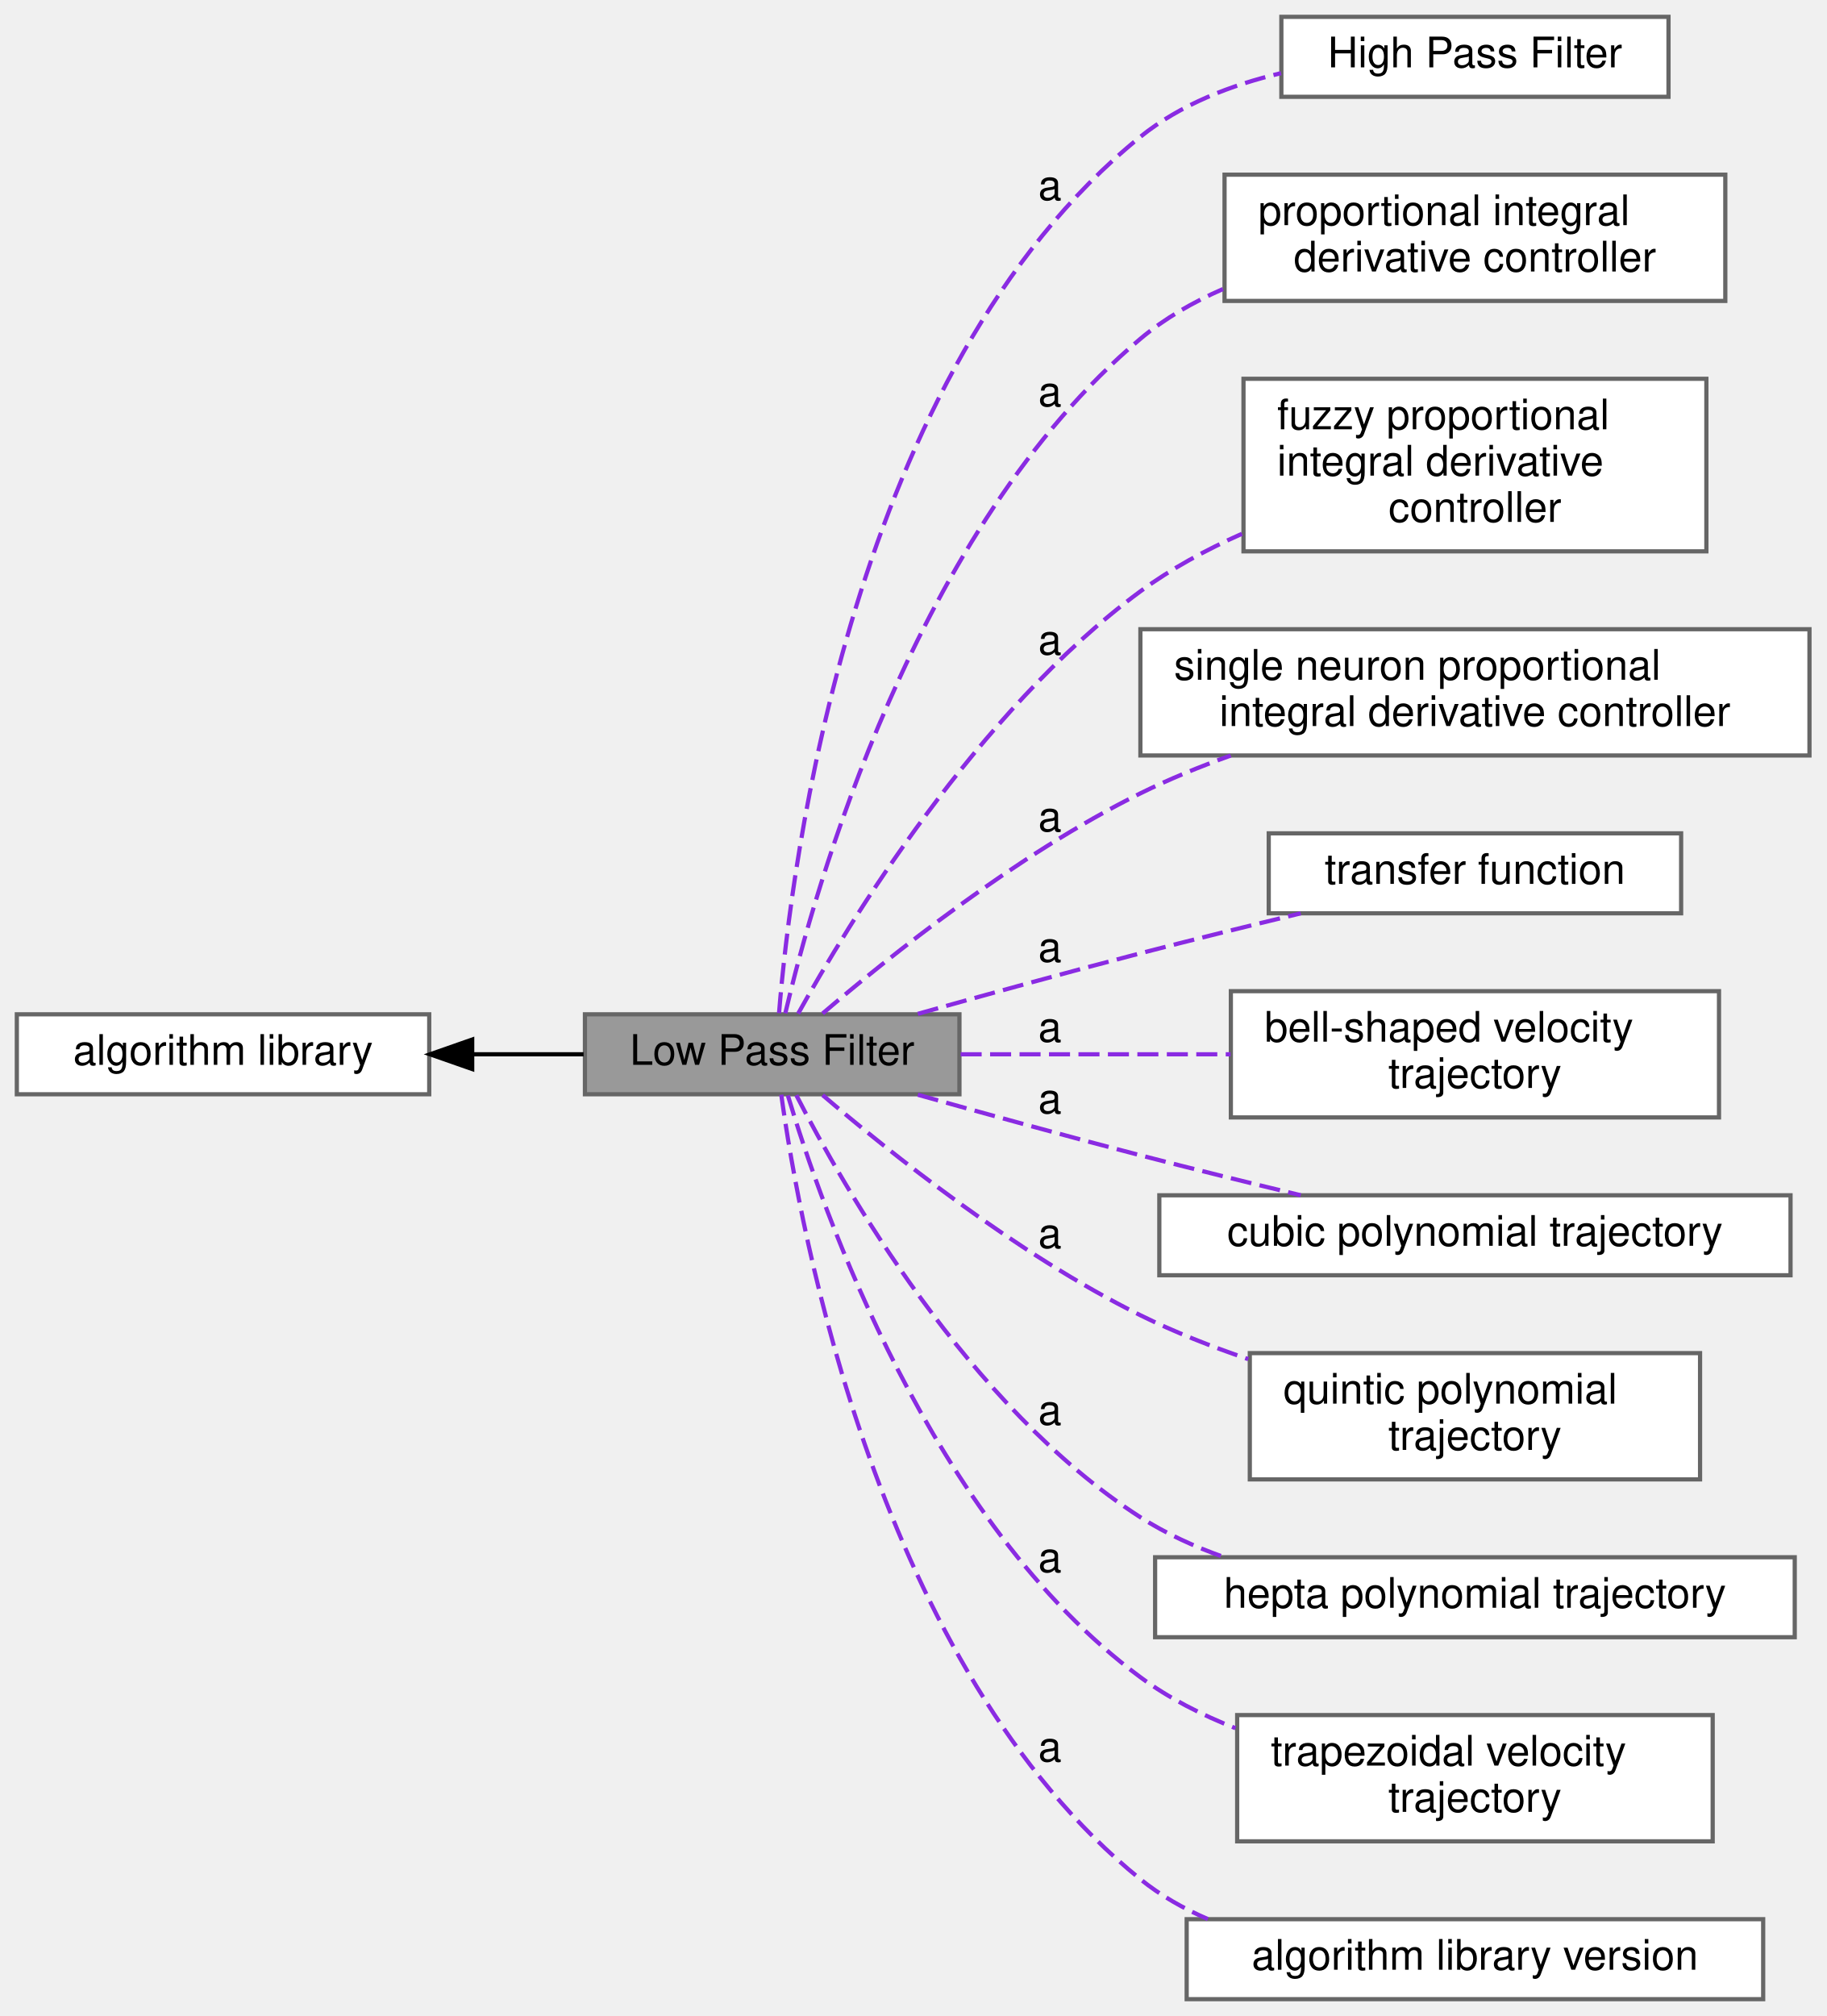
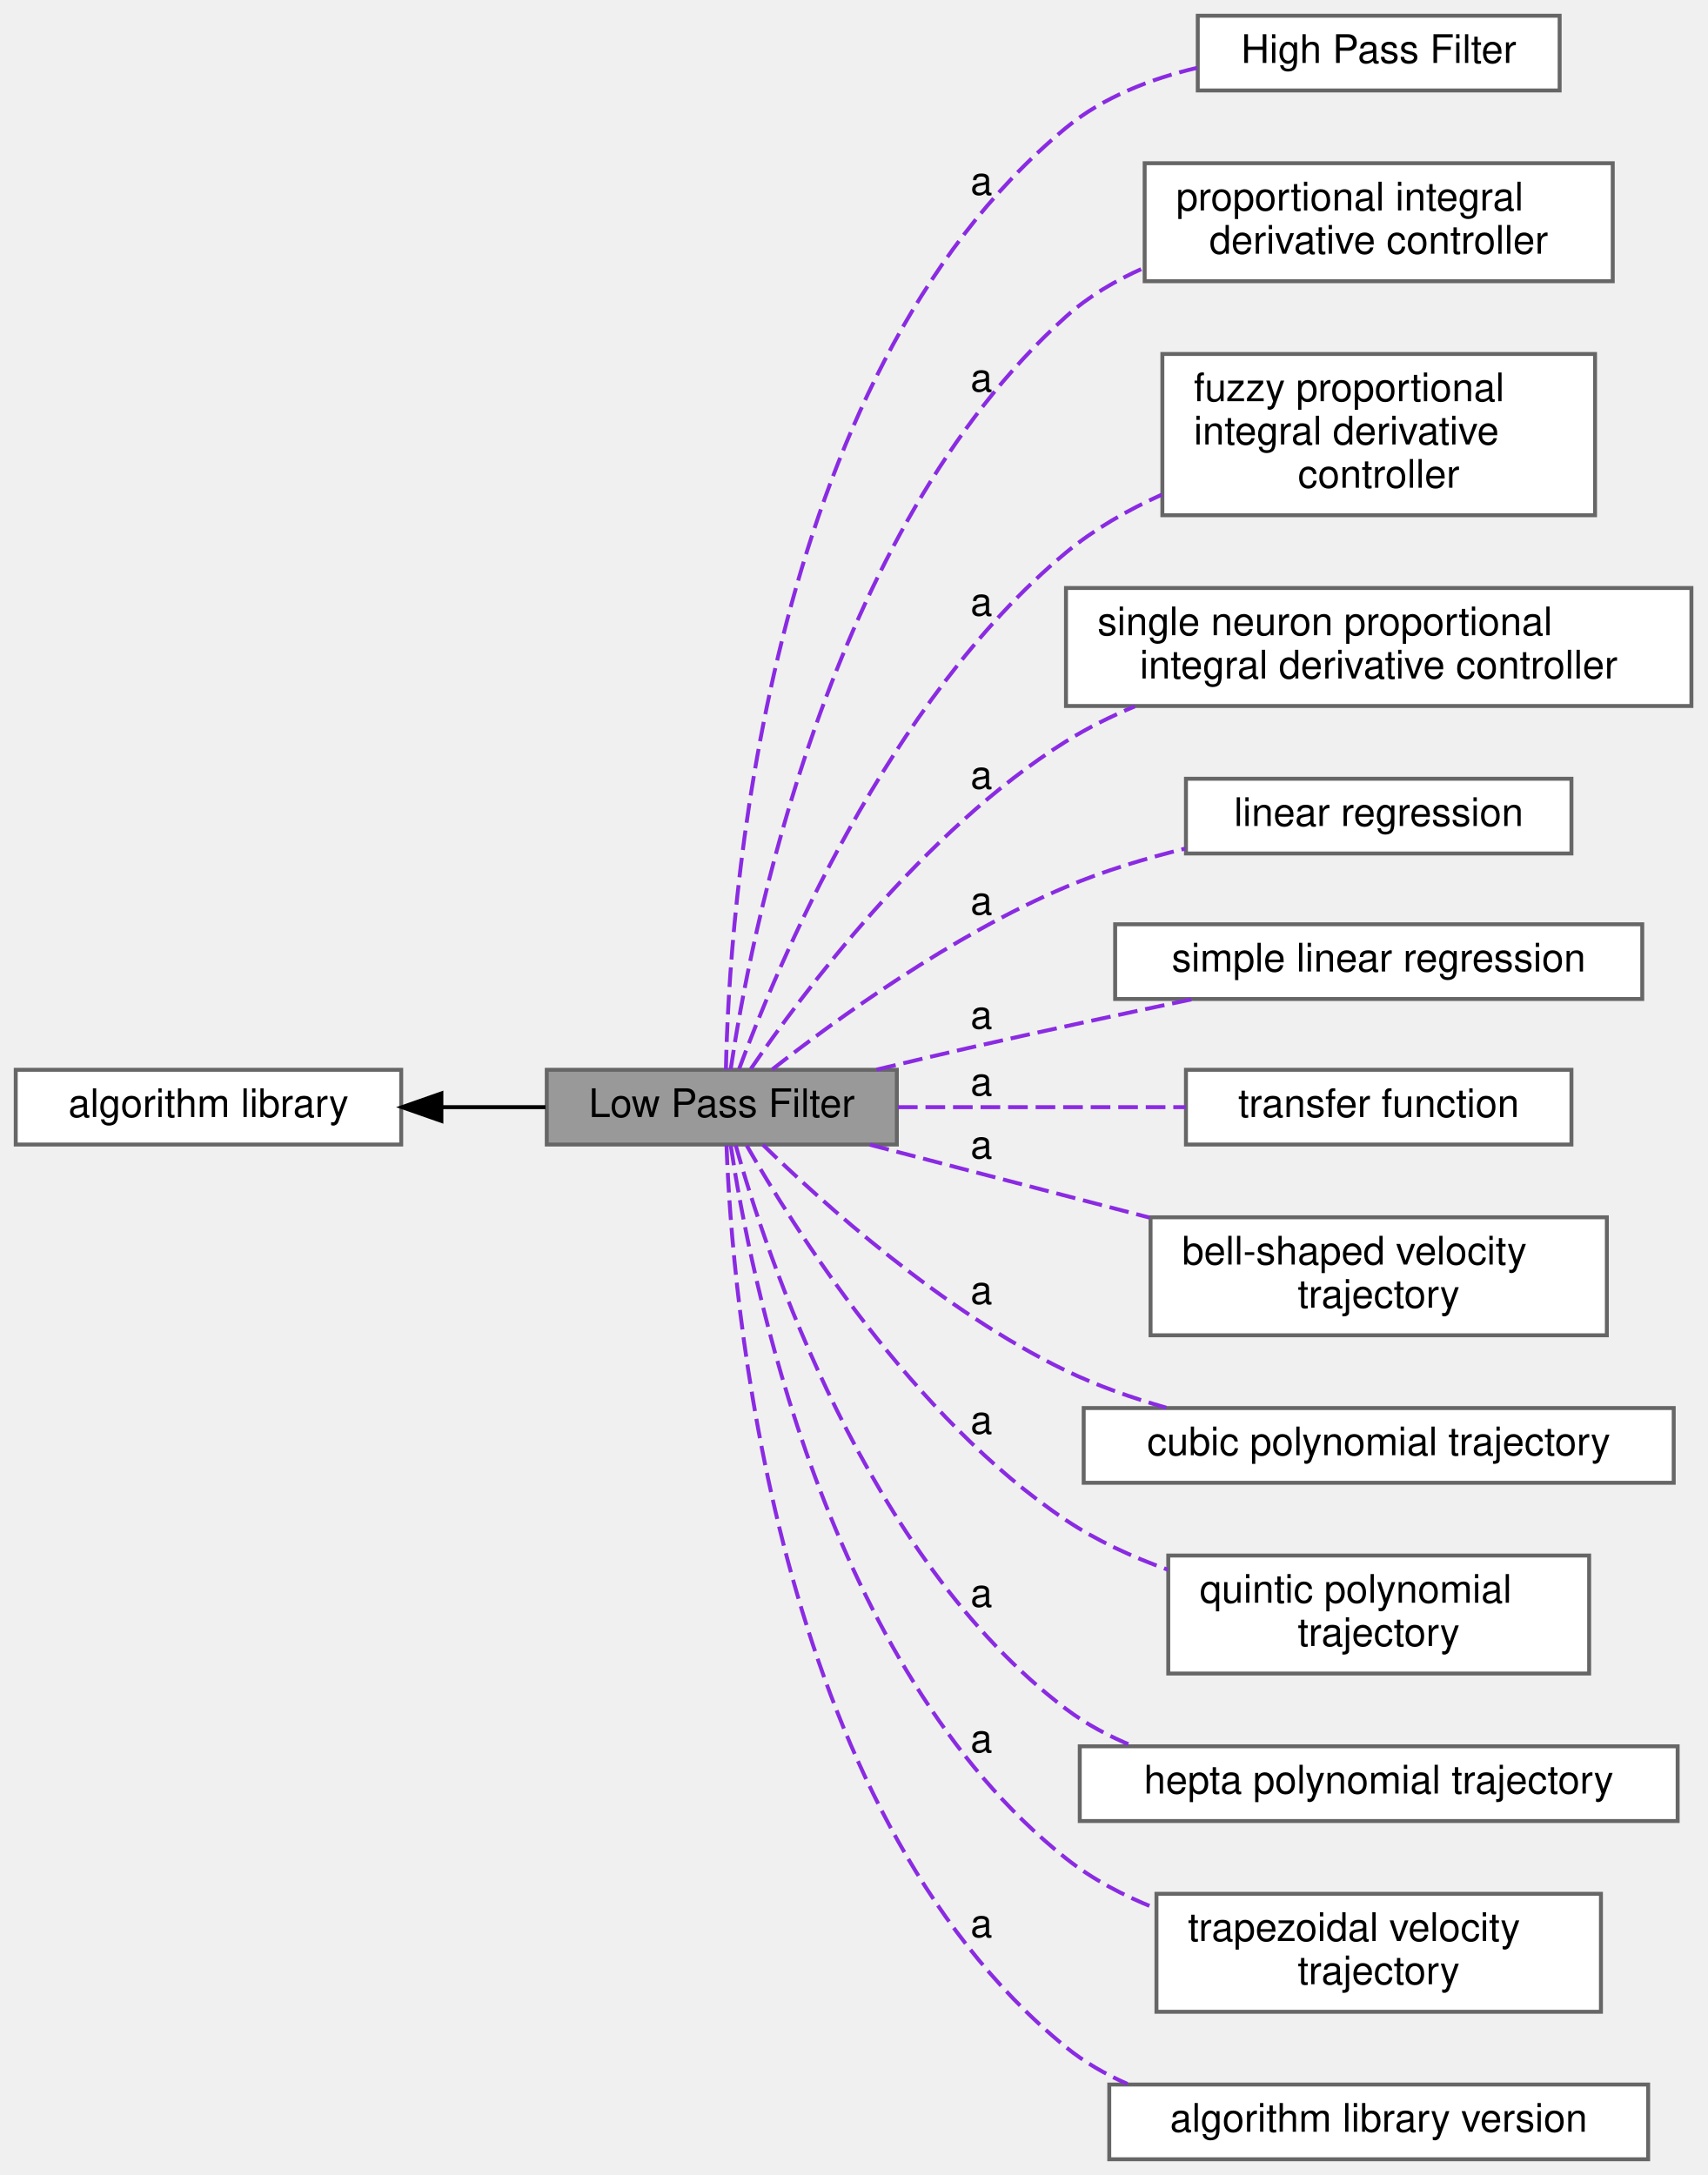
- <svg xmlns="http://www.w3.org/2000/svg" xmlns:xlink="http://www.w3.org/1999/xlink" width="434pt" height="479pt" viewBox="0.00 0.00 434.00 479.00">
-   <g id="graph0" class="graph" transform="scale(1 1) rotate(0) translate(4 475)">
+ <svg xmlns="http://www.w3.org/2000/svg" xmlns:xlink="http://www.w3.org/1999/xlink" width="434pt" height="553pt" viewBox="0.00 0.00 434.00 553.00">
+   <g id="graph0" class="graph" transform="scale(1 1) rotate(0) translate(4 549)">
    <g id="Node000003" class="node">
      <g id="a_Node000003">
        <a xlink:href="../../d5/d49/group__a__hpf.html" target="_top" xlink:title=" ">
-           <polygon fill="white" stroke="#666666" points="392.5,-471 300.5,-471 300.5,-452 392.5,-452 392.5,-471" />
-           <text text-anchor="middle" x="346.5" y="-459" font-family="Helvetica,sans-Serif" font-size="10.00">High Pass Filter</text>
+           <polygon fill="white" stroke="#666666" points="392.5,-545 300.5,-545 300.5,-526 392.5,-526 392.5,-545" />
+           <text text-anchor="middle" x="346.5" y="-533" font-family="Helvetica,sans-Serif" font-size="10.00">High Pass Filter</text>
        </a>
      </g>
    </g>
    <g id="Node000001" class="node">
      <g id="a_Node000001">
        <a xlink:title=" ">
-           <polygon fill="#999999" stroke="#666666" points="224,-234 135,-234 135,-215 224,-215 224,-234" />
-           <text text-anchor="middle" x="179.5" y="-222" font-family="Helvetica,sans-Serif" font-size="10.00">Low Pass Filter</text>
+           <polygon fill="#999999" stroke="#666666" points="224,-277 135,-277 135,-258 224,-258 224,-277" />
+           <text text-anchor="middle" x="179.5" y="-265" font-family="Helvetica,sans-Serif" font-size="10.00">Low Pass Filter</text>
        </a>
      </g>
    </g>
    <g id="edge2" class="edge">
-       <path fill="none" stroke="blueviolet" stroke-dasharray="5,2" d="M181.13,-234.27C183.92,-268.93 198.3,-386.94 267,-442.5 276.49,-450.17 288.59,-454.82 300.44,-457.62" />
-       <text text-anchor="middle" x="245.5" y="-427.5" font-family="Helvetica,sans-Serif" font-size="10.00">a</text>
+       <path fill="none" stroke="blueviolet" stroke-dasharray="5,2" d="M180.55,-277.08C181.29,-314.57 189.4,-452.35 267,-516.5 276.4,-524.27 288.48,-528.96 300.33,-531.75" />
+       <text text-anchor="middle" x="245.5" y="-499.5" font-family="Helvetica,sans-Serif" font-size="10.00">a</text>
    </g>
    <g id="Node000004" class="node">
      <g id="a_Node000004">
        <a xlink:href="../../dd/d81/group__a__pid.html" target="_top" xlink:title=" ">
-           <polygon fill="white" stroke="#666666" points="406,-433.5 287,-433.5 287,-403.5 406,-403.5 406,-433.5" />
-           <text text-anchor="start" x="295" y="-421.5" font-family="Helvetica,sans-Serif" font-size="10.00">proportional integral</text>
-           <text text-anchor="middle" x="346.5" y="-410.5" font-family="Helvetica,sans-Serif" font-size="10.00"> derivative controller</text>
+           <polygon fill="white" stroke="#666666" points="406,-507.5 287,-507.5 287,-477.5 406,-477.5 406,-507.5" />
+           <text text-anchor="start" x="295" y="-495.5" font-family="Helvetica,sans-Serif" font-size="10.00">proportional integral</text>
+           <text text-anchor="middle" x="346.5" y="-484.5" font-family="Helvetica,sans-Serif" font-size="10.00"> derivative controller</text>
        </a>
      </g>
    </g>
    <g id="edge3" class="edge">
-       <path fill="none" stroke="blueviolet" stroke-dasharray="5,2" d="M182.62,-234.25C189.42,-263.22 213.49,-349.57 267,-394.5 272.78,-399.36 279.54,-403.23 286.61,-406.32" />
-       <text text-anchor="middle" x="245.5" y="-378.5" font-family="Helvetica,sans-Serif" font-size="10.00">a</text>
+       <path fill="none" stroke="blueviolet" stroke-dasharray="5,2" d="M181.76,-277.12C186.5,-309.27 206.17,-414 267,-468.5 272.73,-473.64 279.54,-477.67 286.71,-480.84" />
+       <text text-anchor="middle" x="245.5" y="-449.5" font-family="Helvetica,sans-Serif" font-size="10.00">a</text>
    </g>
    <g id="Node000005" class="node">
      <g id="a_Node000005">
        <a xlink:href="../../d9/da5/group__a__pid__fuzzy.html" target="_top" xlink:title=" ">
-           <polygon fill="white" stroke="#666666" points="401.5,-385 291.5,-385 291.5,-344 401.5,-344 401.5,-385" />
-           <text text-anchor="start" x="299.5" y="-373" font-family="Helvetica,sans-Serif" font-size="10.00">fuzzy proportional</text>
-           <text text-anchor="start" x="299.5" y="-362" font-family="Helvetica,sans-Serif" font-size="10.00"> integral derivative</text>
-           <text text-anchor="middle" x="346.5" y="-351" font-family="Helvetica,sans-Serif" font-size="10.00"> controller</text>
+           <polygon fill="white" stroke="#666666" points="401.5,-459 291.5,-459 291.5,-418 401.5,-418 401.5,-459" />
+           <text text-anchor="start" x="299.5" y="-447" font-family="Helvetica,sans-Serif" font-size="10.00">fuzzy proportional</text>
+           <text text-anchor="start" x="299.5" y="-436" font-family="Helvetica,sans-Serif" font-size="10.00"> integral derivative</text>
+           <text text-anchor="middle" x="346.5" y="-425" font-family="Helvetica,sans-Serif" font-size="10.00"> controller</text>
        </a>
      </g>
    </g>
    <g id="edge4" class="edge">
-       <path fill="none" stroke="blueviolet" stroke-dasharray="5,2" d="M185.67,-234.17C197.4,-255.27 228.07,-305.83 267,-334.5 274.28,-339.86 282.64,-344.39 291.13,-348.17" />
-       <text text-anchor="middle" x="245.5" y="-319.5" font-family="Helvetica,sans-Serif" font-size="10.00">a</text>
+       <path fill="none" stroke="blueviolet" stroke-dasharray="5,2" d="M183.9,-277.21C193.21,-302.44 221.48,-370.72 267,-408.5 274.18,-414.46 282.68,-419.32 291.39,-423.25" />
+       <text text-anchor="middle" x="245.5" y="-392.5" font-family="Helvetica,sans-Serif" font-size="10.00">a</text>
    </g>
    <g id="Node000006" class="node">
      <g id="a_Node000006">
        <a xlink:href="../../d1/da2/group__a__pid__neuro.html" target="_top" xlink:title=" ">
-           <polygon fill="white" stroke="#666666" points="426,-325.5 267,-325.5 267,-295.5 426,-295.5 426,-325.5" />
-           <text text-anchor="start" x="275" y="-313.5" font-family="Helvetica,sans-Serif" font-size="10.00">single neuron proportional</text>
-           <text text-anchor="middle" x="346.5" y="-302.5" font-family="Helvetica,sans-Serif" font-size="10.00"> integral derivative controller</text>
+           <polygon fill="white" stroke="#666666" points="426,-399.5 267,-399.5 267,-369.5 426,-369.5 426,-399.5" />
+           <text text-anchor="start" x="275" y="-387.5" font-family="Helvetica,sans-Serif" font-size="10.00">single neuron proportional</text>
+           <text text-anchor="middle" x="346.5" y="-376.5" font-family="Helvetica,sans-Serif" font-size="10.00"> integral derivative controller</text>
        </a>
      </g>
    </g>
    <g id="edge5" class="edge">
-       <path fill="none" stroke="blueviolet" stroke-dasharray="5,2" d="M191.49,-234.2C207.22,-247.64 237.52,-271.92 267,-286.5 273.77,-289.85 281.1,-292.84 288.47,-295.48" />
-       <text text-anchor="middle" x="245.5" y="-277.5" font-family="Helvetica,sans-Serif" font-size="10.00">a</text>
+       <path fill="none" stroke="blueviolet" stroke-dasharray="5,2" d="M186.88,-277.23C199.76,-296.1 230.74,-337.81 267,-360.5 272.44,-363.9 278.39,-366.85 284.5,-369.4" />
+       <text text-anchor="middle" x="245.5" y="-348.5" font-family="Helvetica,sans-Serif" font-size="10.00">a</text>
    </g>
    <g id="Node000007" class="node">
      <g id="a_Node000007">
+         <a xlink:href="../../d8/d67/group__a__regress__linear.html" target="_top" xlink:title=" ">
+           <polygon fill="white" stroke="#666666" points="395.5,-351 297.5,-351 297.5,-332 395.5,-332 395.5,-351" />
+           <text text-anchor="middle" x="346.5" y="-339" font-family="Helvetica,sans-Serif" font-size="10.00">linear regression</text>
+         </a>
+       </g>
+     </g>
+     <g id="edge6" class="edge">
+       <path fill="none" stroke="blueviolet" stroke-dasharray="5,2" d="M192.34,-277.11C208.33,-289.62 238.16,-311.31 267,-323.5 276.53,-327.53 287.11,-330.73 297.34,-333.25" />
+       <text text-anchor="middle" x="245.5" y="-316.5" font-family="Helvetica,sans-Serif" font-size="10.00">a</text>
+     </g>
+     <g id="Node000008" class="node">
+       <g id="a_Node000008">
+         <a xlink:href="../../d9/ddc/group__a__regress__simple.html" target="_top" xlink:title=" ">
+           <polygon fill="white" stroke="#666666" points="413.5,-314 279.5,-314 279.5,-295 413.5,-295 413.5,-314" />
+           <text text-anchor="middle" x="346.5" y="-302" font-family="Helvetica,sans-Serif" font-size="10.00">simple linear regression</text>
+         </a>
+       </g>
+     </g>
+     <g id="edge7" class="edge">
+       <path fill="none" stroke="blueviolet" stroke-dasharray="5,2" d="M218.84,-277.04C226.5,-278.89 234.5,-280.79 242,-282.5 260.72,-286.77 281.4,-291.22 299.32,-294.99" />
+       <text text-anchor="middle" x="245.5" y="-287.5" font-family="Helvetica,sans-Serif" font-size="10.00">a</text>
+     </g>
+     <g id="Node000009" class="node">
+       <g id="a_Node000009">
        <a xlink:href="../../dd/dce/group__a__tf.html" target="_top" xlink:title=" ">
          <polygon fill="white" stroke="#666666" points="395.5,-277 297.5,-277 297.5,-258 395.5,-258 395.5,-277" />
          <text text-anchor="middle" x="346.5" y="-265" font-family="Helvetica,sans-Serif" font-size="10.00">transfer function</text>
        </a>
      </g>
    </g>
-     <g id="edge6" class="edge">
-       <path fill="none" stroke="blueviolet" stroke-dasharray="5,2" d="M214.11,-234.11C230.1,-238.6 249.5,-243.96 267,-248.5 279.35,-251.71 292.84,-255.03 305.1,-257.99" />
-       <text text-anchor="middle" x="245.5" y="-246.5" font-family="Helvetica,sans-Serif" font-size="10.00">a</text>
+     <g id="edge8" class="edge">
+       <path fill="none" stroke="blueviolet" stroke-dasharray="5,2" d="M224.28,-267.5C246.82,-267.5 274.33,-267.5 297.45,-267.5" />
+       <text text-anchor="middle" x="245.5" y="-270.5" font-family="Helvetica,sans-Serif" font-size="10.00">a</text>
    </g>
-     <g id="Node000008" class="node">
-       <g id="a_Node000008">
+     <g id="Node000010" class="node">
+       <g id="a_Node000010">
        <a xlink:href="../../d1/d83/group__a__trajbell.html" target="_top" xlink:title=" ">
          <polygon fill="white" stroke="#666666" points="404.5,-239.5 288.5,-239.5 288.5,-209.5 404.5,-209.5 404.5,-239.5" />
          <text text-anchor="start" x="296.5" y="-227.5" font-family="Helvetica,sans-Serif" font-size="10.00">bell-shaped velocity</text>
          <text text-anchor="middle" x="346.5" y="-216.5" font-family="Helvetica,sans-Serif" font-size="10.00"> trajectory</text>
        </a>
      </g>
    </g>
-     <g id="edge7" class="edge">
-       <path fill="none" stroke="blueviolet" stroke-dasharray="5,2" d="M224.28,-224.5C243.95,-224.5 267.42,-224.5 288.44,-224.5" />
-       <text text-anchor="middle" x="245.5" y="-227.5" font-family="Helvetica,sans-Serif" font-size="10.00">a</text>
+     <g id="edge9" class="edge">
+       <path fill="none" stroke="blueviolet" stroke-dasharray="5,2" d="M217.12,-257.96C238.01,-252.51 264.65,-245.57 288.24,-239.42" />
+       <text text-anchor="middle" x="245.5" y="-254.5" font-family="Helvetica,sans-Serif" font-size="10.00">a</text>
    </g>
-     <g id="Node000009" class="node">
-       <g id="a_Node000009">
+     <g id="Node000011" class="node">
+       <g id="a_Node000011">
        <a xlink:href="../../d3/d60/group__a__trajpoly3.html" target="_top" xlink:title=" ">
          <polygon fill="white" stroke="#666666" points="421.5,-191 271.5,-191 271.5,-172 421.5,-172 421.5,-191" />
          <text text-anchor="middle" x="346.5" y="-179" font-family="Helvetica,sans-Serif" font-size="10.00">cubic polynomial trajectory</text>
        </a>
      </g>
    </g>
-     <g id="edge8" class="edge">
-       <path fill="none" stroke="blueviolet" stroke-dasharray="5,2" d="M214.11,-214.89C230.1,-210.4 249.5,-205.04 267,-200.5 279.35,-197.29 292.84,-193.97 305.1,-191.01" />
-       <text text-anchor="middle" x="245.5" y="-210.5" font-family="Helvetica,sans-Serif" font-size="10.00">a</text>
+     <g id="edge10" class="edge">
+       <path fill="none" stroke="blueviolet" stroke-dasharray="5,2" d="M189.95,-257.94C204.93,-243.33 235.67,-215.57 267,-200.5 274.96,-196.67 283.76,-193.58 292.5,-191.09" />
+       <text text-anchor="middle" x="245.5" y="-217.5" font-family="Helvetica,sans-Serif" font-size="10.00">a</text>
    </g>
-     <g id="Node000010" class="node">
-       <g id="a_Node000010">
+     <g id="Node000012" class="node">
+       <g id="a_Node000012">
        <a xlink:href="../../d6/dfe/group__a__trajpoly5.html" target="_top" xlink:title=" ">
          <polygon fill="white" stroke="#666666" points="400,-153.5 293,-153.5 293,-123.5 400,-123.5 400,-153.5" />
          <text text-anchor="start" x="301" y="-141.5" font-family="Helvetica,sans-Serif" font-size="10.00">quintic polynomial</text>
          <text text-anchor="middle" x="346.5" y="-130.5" font-family="Helvetica,sans-Serif" font-size="10.00"> trajectory</text>
        </a>
      </g>
    </g>
-     <g id="edge9" class="edge">
-       <path fill="none" stroke="blueviolet" stroke-dasharray="5,2" d="M191.49,-214.8C207.22,-201.36 237.52,-177.08 267,-162.5 275.05,-158.52 283.89,-155.05 292.64,-152.07" />
-       <text text-anchor="middle" x="245.5" y="-178.5" font-family="Helvetica,sans-Serif" font-size="10.00">a</text>
+     <g id="edge11" class="edge">
+       <path fill="none" stroke="blueviolet" stroke-dasharray="5,2" d="M185.82,-257.77C197.64,-237.09 228.12,-188.49 267,-162.5 274.82,-157.27 283.83,-153.15 292.89,-149.9" />
+       <text text-anchor="middle" x="245.5" y="-184.5" font-family="Helvetica,sans-Serif" font-size="10.00">a</text>
    </g>
-     <g id="Node000011" class="node">
-       <g id="a_Node000011">
+     <g id="Node000013" class="node">
+       <g id="a_Node000013">
        <a xlink:href="../../df/d82/group__a__trajpoly7.html" target="_top" xlink:title=" ">
          <polygon fill="white" stroke="#666666" points="422.5,-105 270.5,-105 270.5,-86 422.5,-86 422.5,-105" />
          <text text-anchor="middle" x="346.5" y="-93" font-family="Helvetica,sans-Serif" font-size="10.00">hepta polynomial trajectory</text>
        </a>
      </g>
    </g>
-     <g id="edge10" class="edge">
-       <path fill="none" stroke="blueviolet" stroke-dasharray="5,2" d="M185.24,-214.78C196.32,-193.13 226.12,-140.76 267,-114.5 273.02,-110.64 279.75,-107.56 286.68,-105.1" />
-       <text text-anchor="middle" x="245.5" y="-136.5" font-family="Helvetica,sans-Serif" font-size="10.00">a</text>
+     <g id="edge12" class="edge">
+       <path fill="none" stroke="blueviolet" stroke-dasharray="5,2" d="M183.03,-257.81C190.66,-230.59 216.11,-152.94 267,-114.5 272.15,-110.61 277.98,-107.51 284.08,-105.03" />
+       <text text-anchor="middle" x="245.5" y="-140.5" font-family="Helvetica,sans-Serif" font-size="10.00">a</text>
    </g>
-     <g id="Node000012" class="node">
-       <g id="a_Node000012">
+     <g id="Node000014" class="node">
+       <g id="a_Node000014">
        <a xlink:href="../../d7/d75/group__a__trajtrap.html" target="_top" xlink:title=" ">
          <polygon fill="white" stroke="#666666" points="403,-67.5 290,-67.5 290,-37.5 403,-37.5 403,-67.5" />
          <text text-anchor="start" x="298" y="-55.5" font-family="Helvetica,sans-Serif" font-size="10.00">trapezoidal velocity</text>
          <text text-anchor="middle" x="346.5" y="-44.5" font-family="Helvetica,sans-Serif" font-size="10.00"> trajectory</text>
        </a>
      </g>
    </g>
-     <g id="edge11" class="edge">
-       <path fill="none" stroke="blueviolet" stroke-dasharray="5,2" d="M183.23,-214.72C191.23,-188 217.22,-113.3 267,-76.5 273.76,-71.5 281.58,-67.53 289.6,-64.38" />
-       <text text-anchor="middle" x="245.5" y="-101.5" font-family="Helvetica,sans-Serif" font-size="10.00">a</text>
+     <g id="edge13" class="edge">
+       <path fill="none" stroke="blueviolet" stroke-dasharray="5,2" d="M181.79,-257.67C186.53,-225.85 205.96,-124.9 267,-76.5 273.7,-71.19 281.57,-67.05 289.7,-63.82" />
+       <text text-anchor="middle" x="245.5" y="-103.5" font-family="Helvetica,sans-Serif" font-size="10.00">a</text>
    </g>
-     <g id="Node000013" class="node">
-       <g id="a_Node000013">
+     <g id="Node000015" class="node">
+       <g id="a_Node000015">
        <a xlink:href="../../d2/d6c/group__a__version.html" target="_top" xlink:title=" ">
          <polygon fill="white" stroke="#666666" points="415,-19 278,-19 278,0 415,0 415,-19" />
          <text text-anchor="middle" x="346.5" y="-7" font-family="Helvetica,sans-Serif" font-size="10.00">algorithm library version</text>
        </a>
      </g>
    </g>
-     <g id="edge12" class="edge">
-       <path fill="none" stroke="blueviolet" stroke-dasharray="5,2" d="M181.66,-214.9C186.07,-182.85 204.82,-78.79 267,-28.5 271.8,-24.62 277.26,-21.51 283.03,-19.03" />
+     <g id="edge14" class="edge">
+       <path fill="none" stroke="blueviolet" stroke-dasharray="5,2" d="M180.7,-257.79C182.04,-221.05 192.09,-89.55 267,-28.5 271.67,-24.69 276.99,-21.63 282.61,-19.16" />
      <text text-anchor="middle" x="245.5" y="-56.5" font-family="Helvetica,sans-Serif" font-size="10.00">a</text>
    </g>
    <g id="Node000002" class="node">
      <g id="a_Node000002">
        <a xlink:href="../../d2/d6b/group__liba.html" target="_top" xlink:title=" ">
-           <polygon fill="white" stroke="#666666" points="98,-234 0,-234 0,-215 98,-215 98,-234" />
-           <text text-anchor="middle" x="49" y="-222" font-family="Helvetica,sans-Serif" font-size="10.00">algorithm library</text>
+           <polygon fill="white" stroke="#666666" points="98,-277 0,-277 0,-258 98,-258 98,-277" />
+           <text text-anchor="middle" x="49" y="-265" font-family="Helvetica,sans-Serif" font-size="10.00">algorithm library</text>
        </a>
      </g>
    </g>
    <g id="edge1" class="edge">
-       <path fill="none" stroke="black" d="M108.46,-224.5C117.27,-224.5 126.24,-224.5 134.68,-224.5" />
-       <polygon fill="black" stroke="black" points="108.21,-221 98.21,-224.5 108.21,-228 108.21,-221" />
+       <path fill="none" stroke="black" d="M108.46,-267.5C117.27,-267.5 126.24,-267.5 134.68,-267.5" />
+       <polygon fill="black" stroke="black" points="108.21,-264 98.21,-267.5 108.21,-271 108.21,-264" />
    </g>
  </g>
</svg>
